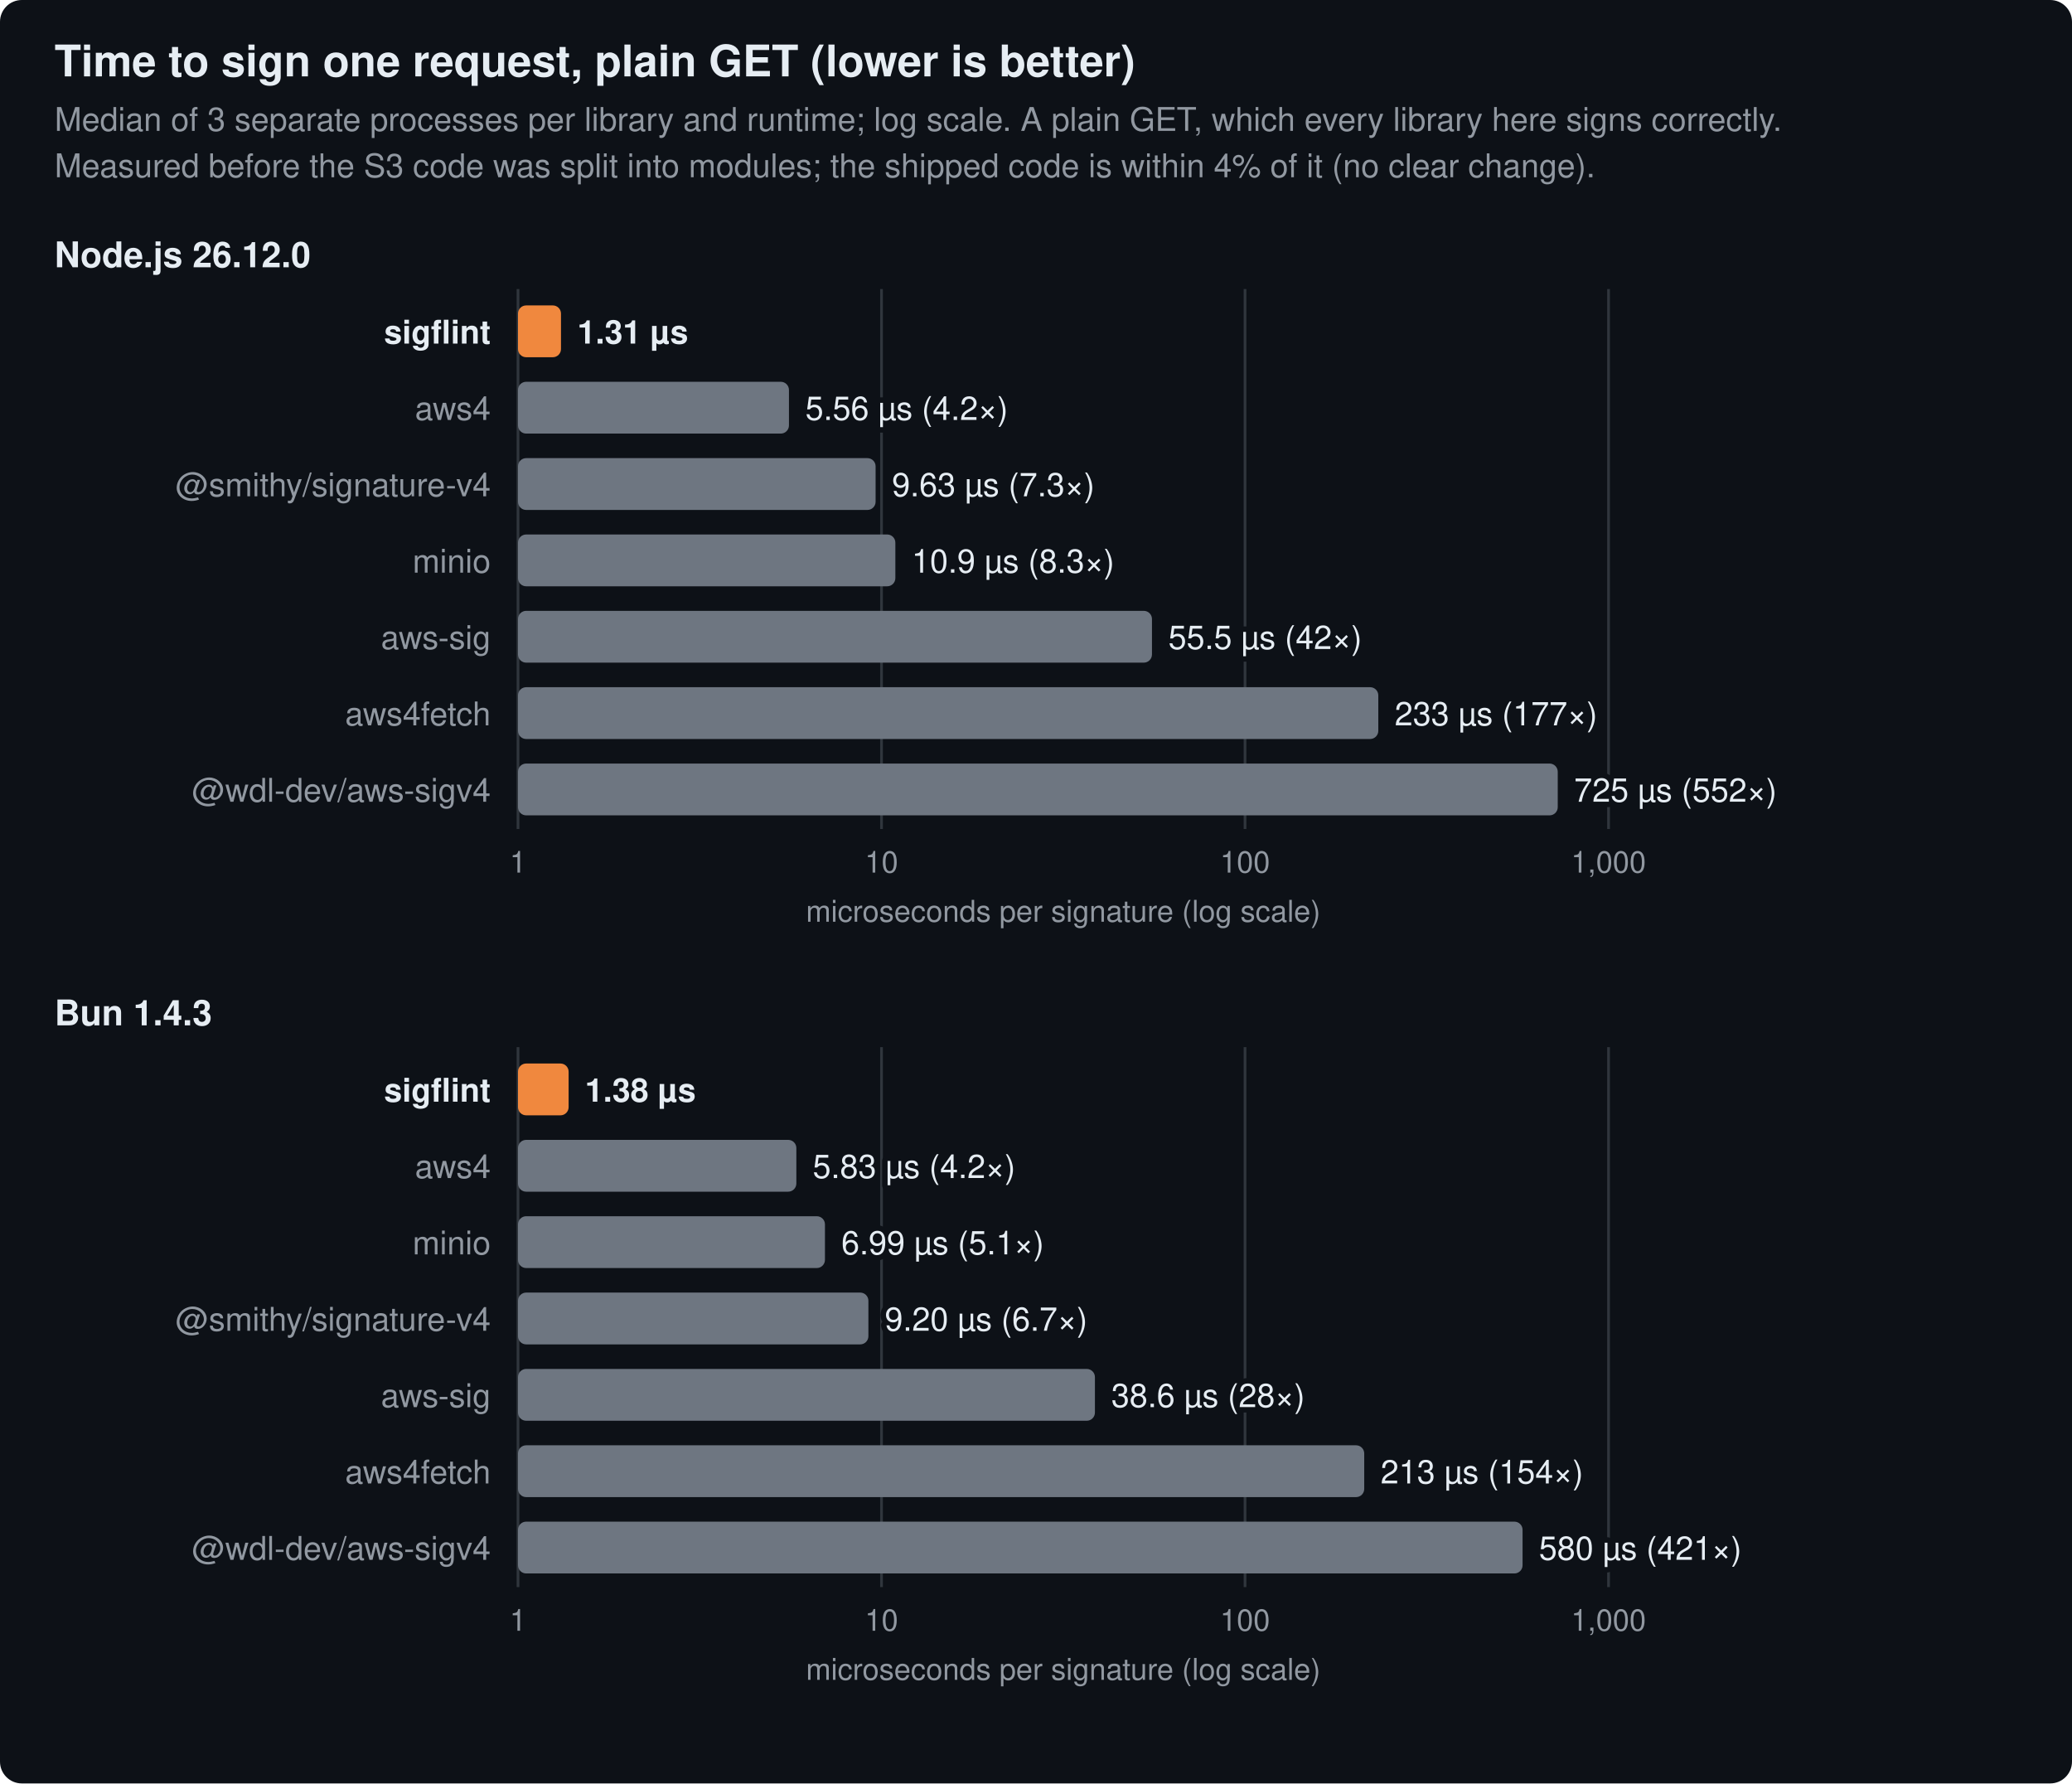
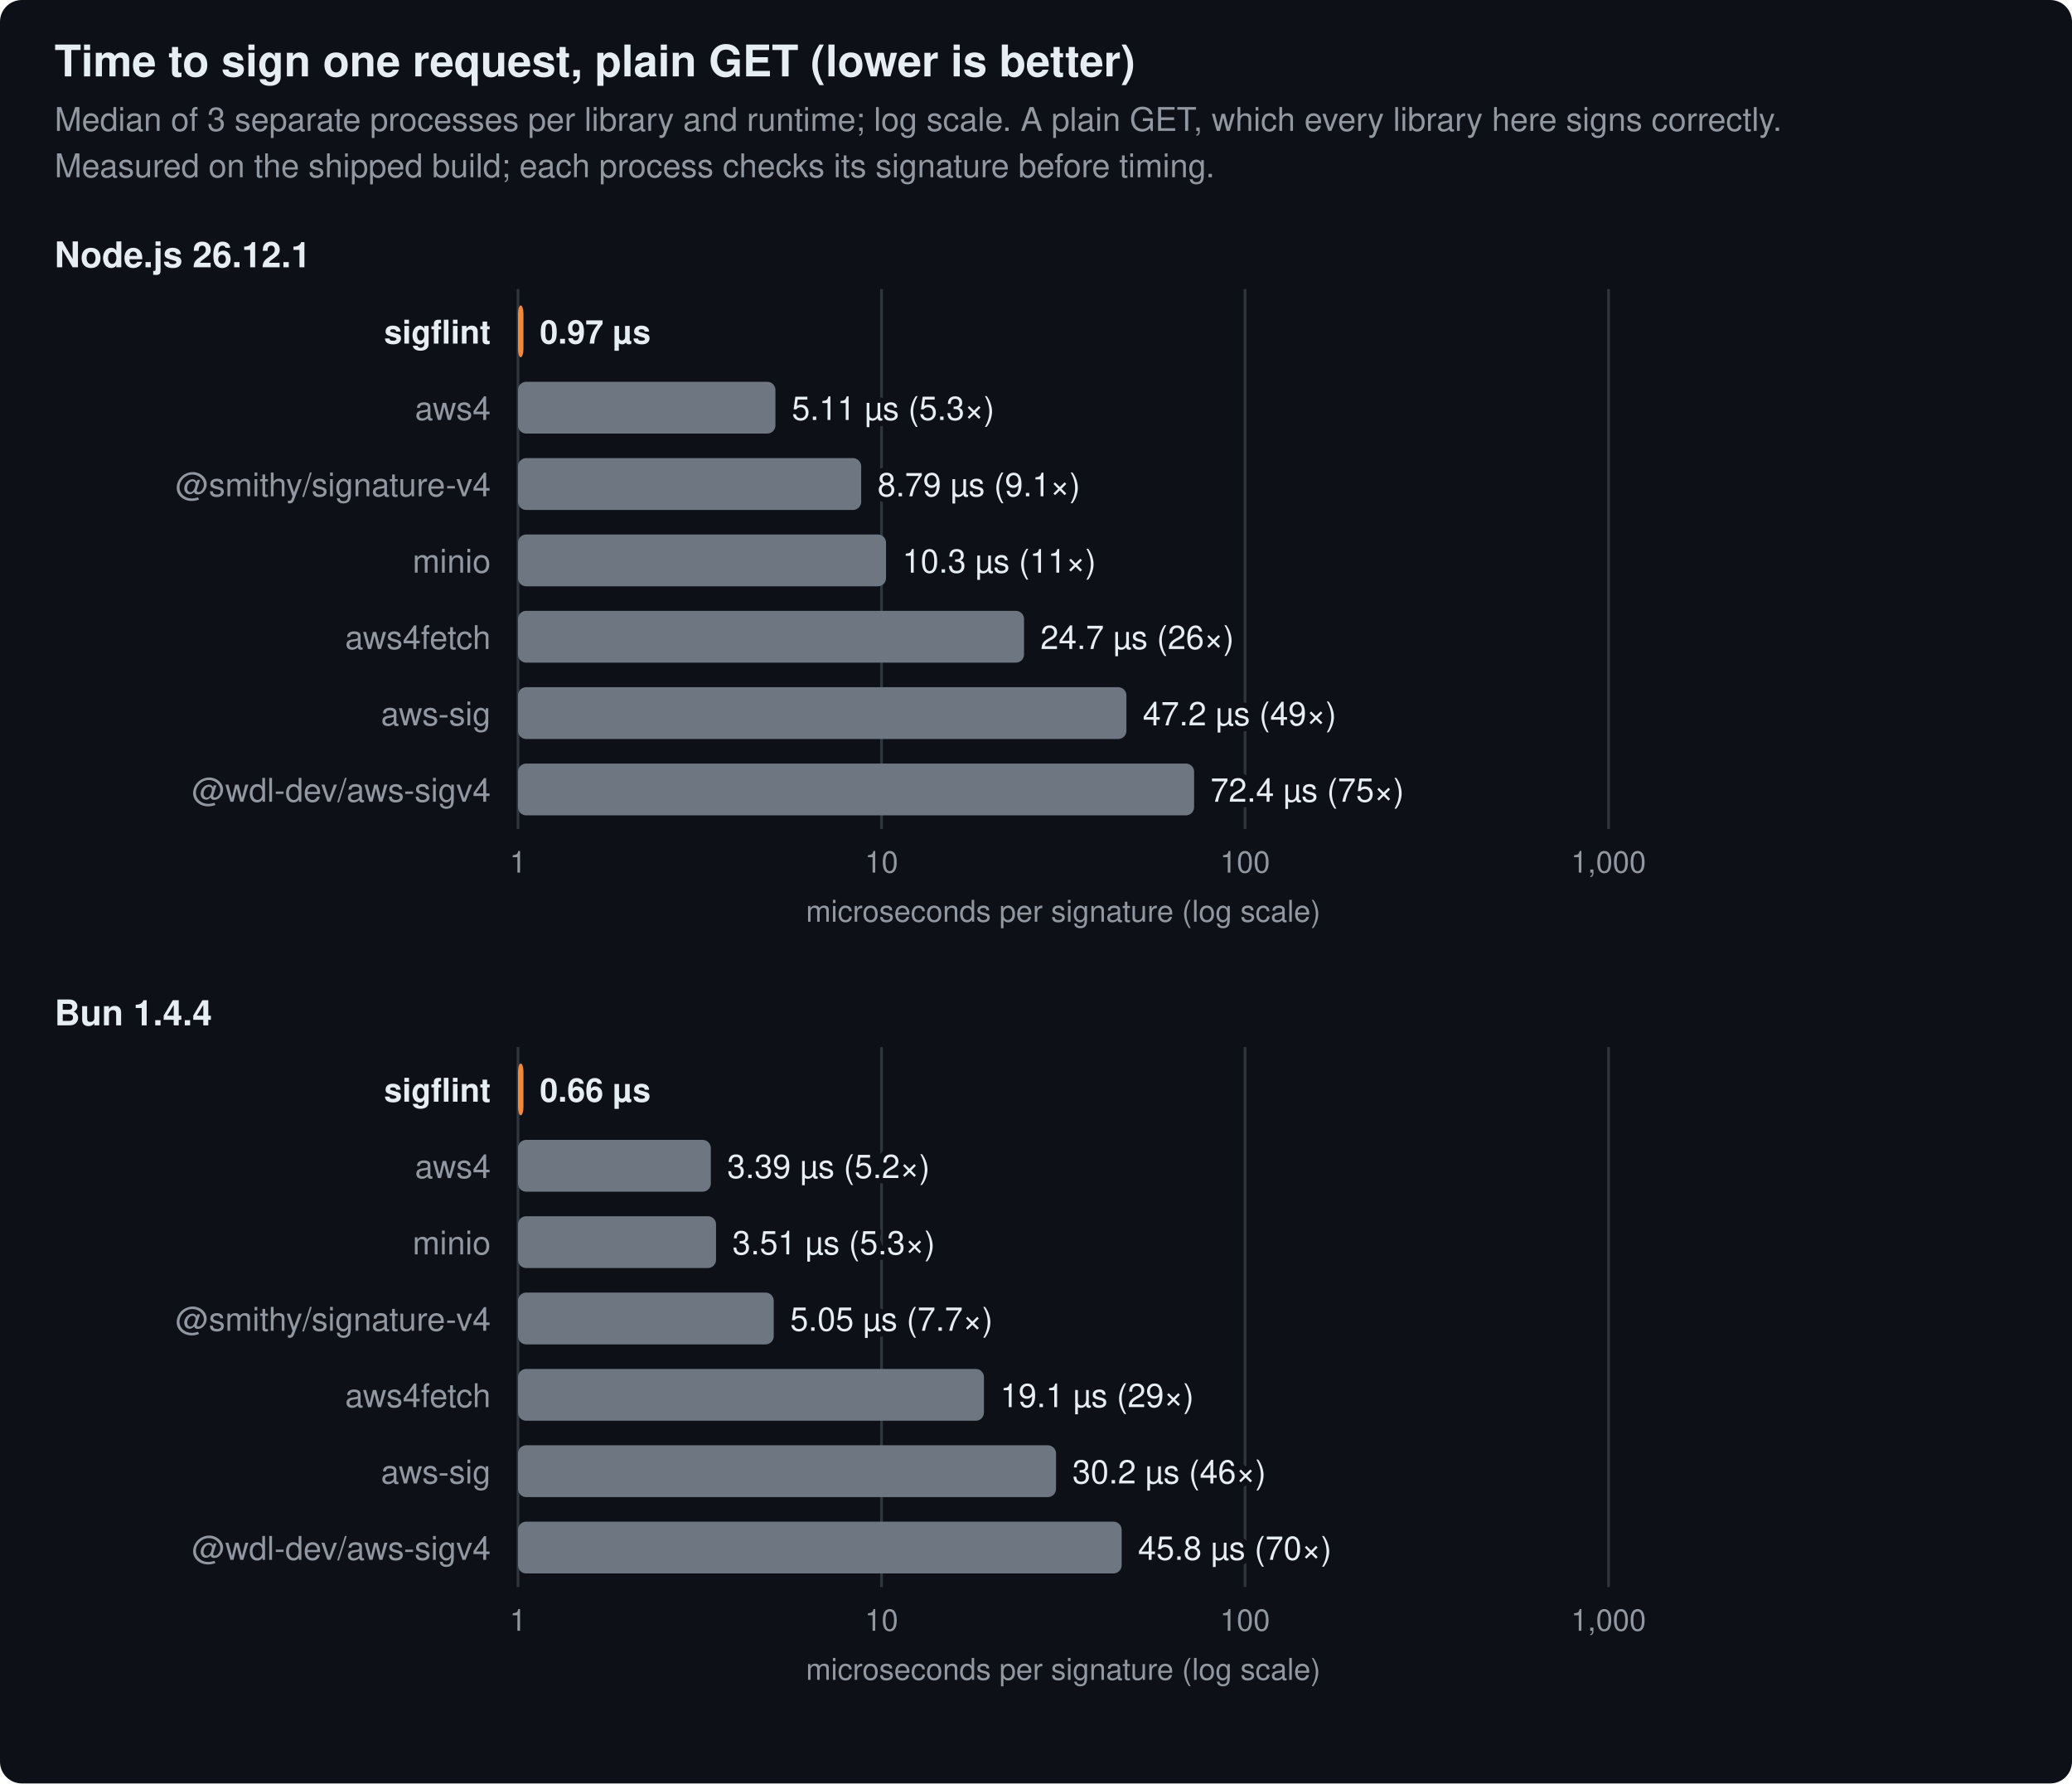
<svg xmlns="http://www.w3.org/2000/svg" width="760" height="654" viewBox="0 0 760 654" role="img" aria-labelledby="t d" font-family="-apple-system,BlinkMacSystemFont,'Segoe UI',Helvetica,Arial,sans-serif">
  <rect width="760" height="654" rx="8" fill="#0d1117" />
  <text x="20" y="28" font-size="16" fill="#e6edf3" text-anchor="start" font-weight="600">Time to sign one request, plain GET (lower is better)</text>
  <text x="20" y="48" font-size="12" fill="#9198a1" text-anchor="start" font-weight="400">Median of 3 separate processes per library and runtime; log scale. A plain GET, which every library here signs correctly.</text>
-   <text x="20" y="65" font-size="12" fill="#9198a1" text-anchor="start" font-weight="400">Measured before the S3 code was split into modules; the shipped code is within 4% of it (no clear change).</text>
-   <text x="20" y="98" font-size="13" fill="#e6edf3" text-anchor="start" font-weight="600">Node.js 26.12.0</text>
+   <text x="20" y="65" font-size="12" fill="#9198a1" text-anchor="start" font-weight="400">Measured on the shipped build; each process checks its signature before timing.</text>
+   <text x="20" y="98" font-size="13" fill="#e6edf3" text-anchor="start" font-weight="600">Node.js 26.12.1</text>
  <line x1="190" y1="106" x2="190" y2="304" stroke="#30363d" />
  <text x="190" y="320" font-size="11" fill="#9198a1" text-anchor="middle" font-weight="400">1</text>
  <line x1="323.333" y1="106" x2="323.333" y2="304" stroke="#30363d" />
  <text x="323.333" y="320" font-size="11" fill="#9198a1" text-anchor="middle" font-weight="400">10</text>
  <line x1="456.667" y1="106" x2="456.667" y2="304" stroke="#30363d" />
  <text x="456.667" y="320" font-size="11" fill="#9198a1" text-anchor="middle" font-weight="400">100</text>
  <line x1="590" y1="106" x2="590" y2="304" stroke="#30363d" />
  <text x="590" y="320" font-size="11" fill="#9198a1" text-anchor="middle" font-weight="400">1,000</text>
  <text x="180" y="126" font-size="12" fill="#e6edf3" text-anchor="end" font-weight="700">sigflint</text>
-   <rect x="190" y="112" width="15.769" height="19" rx="3" fill="#f0883e" />
-   <text x="211.769" y="126" font-size="12" fill="#e6edf3" text-anchor="start" font-weight="700" stroke="#0d1117" stroke-width="4" stroke-linejoin="round" paint-order="stroke">1.31 µs</text>
+   <rect x="190" y="112" width="2" height="19" rx="3" fill="#f0883e" />
+   <text x="198" y="126" font-size="12" fill="#e6edf3" text-anchor="start" font-weight="700" stroke="#0d1117" stroke-width="4" stroke-linejoin="round" paint-order="stroke">0.97 µs</text>
  <text x="180" y="154" font-size="12" fill="#9198a1" text-anchor="end" font-weight="400">aws4</text>
-   <rect x="190" y="140" width="99.385" height="19" rx="3" fill="#6e7681" />
-   <text x="295.385" y="154" font-size="12" fill="#e6edf3" text-anchor="start" font-weight="400" stroke="#0d1117" stroke-width="4" stroke-linejoin="round" paint-order="stroke">5.56 µs  (4.2×)</text>
+   <rect x="190" y="140" width="94.422" height="19" rx="3" fill="#6e7681" />
+   <text x="290.422" y="154" font-size="12" fill="#e6edf3" text-anchor="start" font-weight="400" stroke="#0d1117" stroke-width="4" stroke-linejoin="round" paint-order="stroke">5.11 µs  (5.3×)</text>
  <text x="180" y="182" font-size="12" fill="#9198a1" text-anchor="end" font-weight="400">@smithy/signature-v4</text>
-   <rect x="190" y="168" width="131.168" height="19" rx="3" fill="#6e7681" />
-   <text x="327.168" y="182" font-size="12" fill="#e6edf3" text-anchor="start" font-weight="400" stroke="#0d1117" stroke-width="4" stroke-linejoin="round" paint-order="stroke">9.63 µs  (7.3×)</text>
+   <rect x="190" y="168" width="125.878" height="19" rx="3" fill="#6e7681" />
+   <text x="321.878" y="182" font-size="12" fill="#e6edf3" text-anchor="start" font-weight="400" stroke="#0d1117" stroke-width="4" stroke-linejoin="round" paint-order="stroke">8.79 µs  (9.1×)</text>
  <text x="180" y="210" font-size="12" fill="#9198a1" text-anchor="end" font-weight="400">minio</text>
-   <rect x="190" y="196" width="138.414" height="19" rx="3" fill="#6e7681" />
-   <text x="334.414" y="210" font-size="12" fill="#e6edf3" text-anchor="start" font-weight="400" stroke="#0d1117" stroke-width="4" stroke-linejoin="round" paint-order="stroke">10.9 µs  (8.3×)</text>
-   <text x="180" y="238" font-size="12" fill="#9198a1" text-anchor="end" font-weight="400">aws-sig</text>
-   <rect x="190" y="224" width="232.535" height="19" rx="3" fill="#6e7681" />
-   <text x="428.535" y="238" font-size="12" fill="#e6edf3" text-anchor="start" font-weight="400" stroke="#0d1117" stroke-width="4" stroke-linejoin="round" paint-order="stroke">55.5 µs  (42×)</text>
-   <text x="180" y="266" font-size="12" fill="#9198a1" text-anchor="end" font-weight="400">aws4fetch</text>
-   <rect x="190" y="252" width="315.555" height="19" rx="3" fill="#6e7681" />
-   <text x="511.555" y="266" font-size="12" fill="#e6edf3" text-anchor="start" font-weight="400" stroke="#0d1117" stroke-width="4" stroke-linejoin="round" paint-order="stroke">233 µs  (177×)</text>
+   <rect x="190" y="196" width="134.994" height="19" rx="3" fill="#6e7681" />
+   <text x="330.994" y="210" font-size="12" fill="#e6edf3" text-anchor="start" font-weight="400" stroke="#0d1117" stroke-width="4" stroke-linejoin="round" paint-order="stroke">10.3 µs  (11×)</text>
+   <text x="180" y="238" font-size="12" fill="#9198a1" text-anchor="end" font-weight="400">aws4fetch</text>
+   <rect x="190" y="224" width="185.616" height="19" rx="3" fill="#6e7681" />
+   <text x="381.616" y="238" font-size="12" fill="#e6edf3" text-anchor="start" font-weight="400" stroke="#0d1117" stroke-width="4" stroke-linejoin="round" paint-order="stroke">24.7 µs  (26×)</text>
+   <text x="180" y="266" font-size="12" fill="#9198a1" text-anchor="end" font-weight="400">aws-sig</text>
+   <rect x="190" y="252" width="223.164" height="19" rx="3" fill="#6e7681" />
+   <text x="419.164" y="266" font-size="12" fill="#e6edf3" text-anchor="start" font-weight="400" stroke="#0d1117" stroke-width="4" stroke-linejoin="round" paint-order="stroke">47.2 µs  (49×)</text>
  <text x="180" y="294" font-size="12" fill="#9198a1" text-anchor="end" font-weight="400">@wdl-dev/aws-sigv4</text>
-   <rect x="190" y="280" width="381.373" height="19" rx="3" fill="#6e7681" />
-   <text x="577.373" y="294" font-size="12" fill="#e6edf3" text-anchor="start" font-weight="400" stroke="#0d1117" stroke-width="4" stroke-linejoin="round" paint-order="stroke">725 µs  (552×)</text>
+   <rect x="190" y="280" width="247.991" height="19" rx="3" fill="#6e7681" />
+   <text x="443.991" y="294" font-size="12" fill="#e6edf3" text-anchor="start" font-weight="400" stroke="#0d1117" stroke-width="4" stroke-linejoin="round" paint-order="stroke">72.4 µs  (75×)</text>
  <text x="390" y="338" font-size="11" fill="#9198a1" text-anchor="middle" font-weight="400">microseconds per signature (log scale)</text>
-   <text x="20" y="376" font-size="13" fill="#e6edf3" text-anchor="start" font-weight="600">Bun 1.4.3</text>
+   <text x="20" y="376" font-size="13" fill="#e6edf3" text-anchor="start" font-weight="600">Bun 1.4.4</text>
  <line x1="190" y1="384" x2="190" y2="582" stroke="#30363d" />
  <text x="190" y="598" font-size="11" fill="#9198a1" text-anchor="middle" font-weight="400">1</text>
  <line x1="323.333" y1="384" x2="323.333" y2="582" stroke="#30363d" />
  <text x="323.333" y="598" font-size="11" fill="#9198a1" text-anchor="middle" font-weight="400">10</text>
  <line x1="456.667" y1="384" x2="456.667" y2="582" stroke="#30363d" />
  <text x="456.667" y="598" font-size="11" fill="#9198a1" text-anchor="middle" font-weight="400">100</text>
  <line x1="590" y1="384" x2="590" y2="582" stroke="#30363d" />
  <text x="590" y="598" font-size="11" fill="#9198a1" text-anchor="middle" font-weight="400">1,000</text>
  <text x="180" y="404" font-size="12" fill="#e6edf3" text-anchor="end" font-weight="700">sigflint</text>
-   <rect x="190" y="390" width="18.567" height="19" rx="3" fill="#f0883e" />
-   <text x="214.567" y="404" font-size="12" fill="#e6edf3" text-anchor="start" font-weight="700" stroke="#0d1117" stroke-width="4" stroke-linejoin="round" paint-order="stroke">1.38 µs</text>
+   <rect x="190" y="390" width="2" height="19" rx="3" fill="#f0883e" />
+   <text x="198" y="404" font-size="12" fill="#e6edf3" text-anchor="start" font-weight="700" stroke="#0d1117" stroke-width="4" stroke-linejoin="round" paint-order="stroke">0.66 µs</text>
  <text x="180" y="432" font-size="12" fill="#9198a1" text-anchor="end" font-weight="400">aws4</text>
-   <rect x="190" y="418" width="102.099" height="19" rx="3" fill="#6e7681" />
-   <text x="298.099" y="432" font-size="12" fill="#e6edf3" text-anchor="start" font-weight="400" stroke="#0d1117" stroke-width="4" stroke-linejoin="round" paint-order="stroke">5.83 µs  (4.2×)</text>
+   <rect x="190" y="418" width="70.727" height="19" rx="3" fill="#6e7681" />
+   <text x="266.727" y="432" font-size="12" fill="#e6edf3" text-anchor="start" font-weight="400" stroke="#0d1117" stroke-width="4" stroke-linejoin="round" paint-order="stroke">3.39 µs  (5.2×)</text>
  <text x="180" y="460" font-size="12" fill="#9198a1" text-anchor="end" font-weight="400">minio</text>
-   <rect x="190" y="446" width="112.589" height="19" rx="3" fill="#6e7681" />
-   <text x="308.589" y="460" font-size="12" fill="#e6edf3" text-anchor="start" font-weight="400" stroke="#0d1117" stroke-width="4" stroke-linejoin="round" paint-order="stroke">6.99 µs  (5.1×)</text>
+   <rect x="190" y="446" width="72.642" height="19" rx="3" fill="#6e7681" />
+   <text x="268.642" y="460" font-size="12" fill="#e6edf3" text-anchor="start" font-weight="400" stroke="#0d1117" stroke-width="4" stroke-linejoin="round" paint-order="stroke">3.51 µs  (5.3×)</text>
  <text x="180" y="488" font-size="12" fill="#9198a1" text-anchor="end" font-weight="400">@smithy/signature-v4</text>
-   <rect x="190" y="474" width="128.524" height="19" rx="3" fill="#6e7681" />
-   <text x="324.524" y="488" font-size="12" fill="#e6edf3" text-anchor="start" font-weight="400" stroke="#0d1117" stroke-width="4" stroke-linejoin="round" paint-order="stroke">9.20 µs  (6.7×)</text>
-   <text x="180" y="516" font-size="12" fill="#9198a1" text-anchor="end" font-weight="400">aws-sig</text>
-   <rect x="190" y="502" width="211.614" height="19" rx="3" fill="#6e7681" />
-   <text x="407.614" y="516" font-size="12" fill="#e6edf3" text-anchor="start" font-weight="400" stroke="#0d1117" stroke-width="4" stroke-linejoin="round" paint-order="stroke">38.6 µs  (28×)</text>
-   <text x="180" y="544" font-size="12" fill="#9198a1" text-anchor="end" font-weight="400">aws4fetch</text>
-   <rect x="190" y="530" width="310.393" height="19" rx="3" fill="#6e7681" />
-   <text x="506.393" y="544" font-size="12" fill="#e6edf3" text-anchor="start" font-weight="400" stroke="#0d1117" stroke-width="4" stroke-linejoin="round" paint-order="stroke">213 µs  (154×)</text>
+   <rect x="190" y="474" width="93.807" height="19" rx="3" fill="#6e7681" />
+   <text x="289.807" y="488" font-size="12" fill="#e6edf3" text-anchor="start" font-weight="400" stroke="#0d1117" stroke-width="4" stroke-linejoin="round" paint-order="stroke">5.05 µs  (7.7×)</text>
+   <text x="180" y="516" font-size="12" fill="#9198a1" text-anchor="end" font-weight="400">aws4fetch</text>
+   <rect x="190" y="502" width="170.901" height="19" rx="3" fill="#6e7681" />
+   <text x="366.901" y="516" font-size="12" fill="#e6edf3" text-anchor="start" font-weight="400" stroke="#0d1117" stroke-width="4" stroke-linejoin="round" paint-order="stroke">19.1 µs  (29×)</text>
+   <text x="180" y="544" font-size="12" fill="#9198a1" text-anchor="end" font-weight="400">aws-sig</text>
+   <rect x="190" y="530" width="197.348" height="19" rx="3" fill="#6e7681" />
+   <text x="393.348" y="544" font-size="12" fill="#e6edf3" text-anchor="start" font-weight="400" stroke="#0d1117" stroke-width="4" stroke-linejoin="round" paint-order="stroke">30.2 µs  (46×)</text>
  <text x="180" y="572" font-size="12" fill="#9198a1" text-anchor="end" font-weight="400">@wdl-dev/aws-sigv4</text>
-   <rect x="190" y="558" width="368.471" height="19" rx="3" fill="#6e7681" />
-   <text x="564.471" y="572" font-size="12" fill="#e6edf3" text-anchor="start" font-weight="400" stroke="#0d1117" stroke-width="4" stroke-linejoin="round" paint-order="stroke">580 µs  (421×)</text>
+   <rect x="190" y="558" width="221.421" height="19" rx="3" fill="#6e7681" />
+   <text x="417.421" y="572" font-size="12" fill="#e6edf3" text-anchor="start" font-weight="400" stroke="#0d1117" stroke-width="4" stroke-linejoin="round" paint-order="stroke">45.8 µs  (70×)</text>
  <text x="390" y="616" font-size="11" fill="#9198a1" text-anchor="middle" font-weight="400">microseconds per signature (log scale)</text>
</svg>
